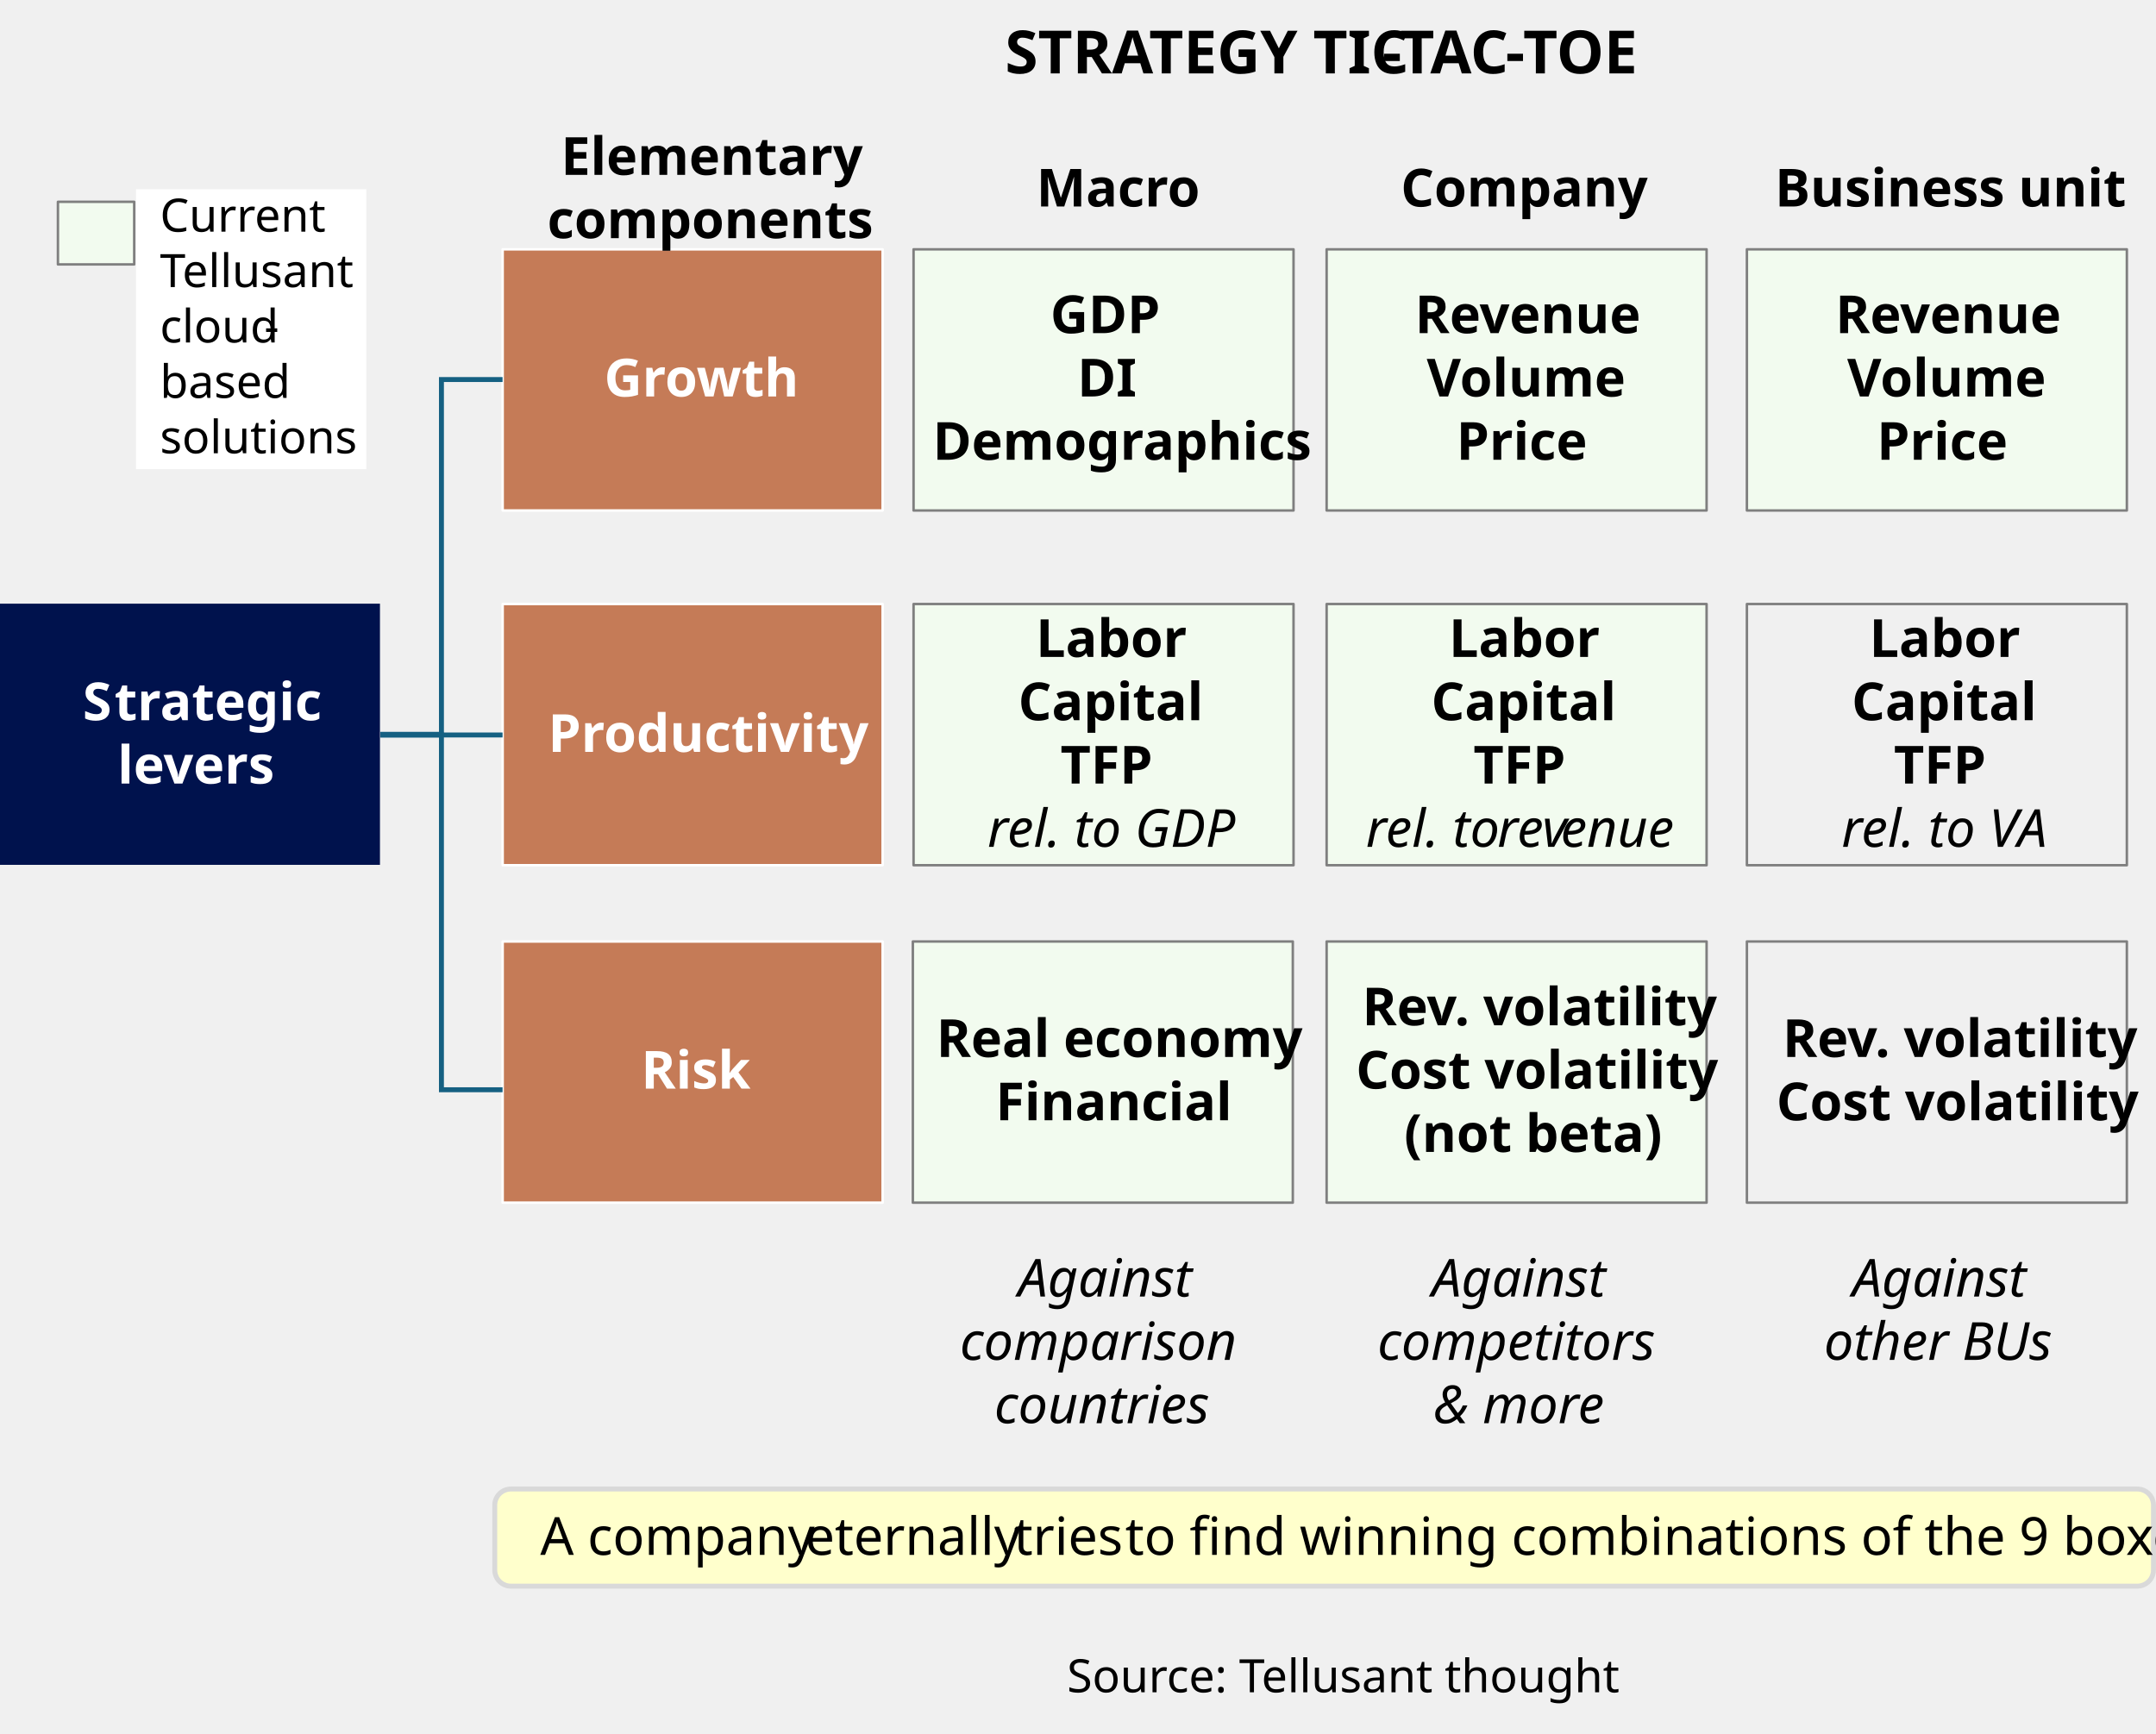
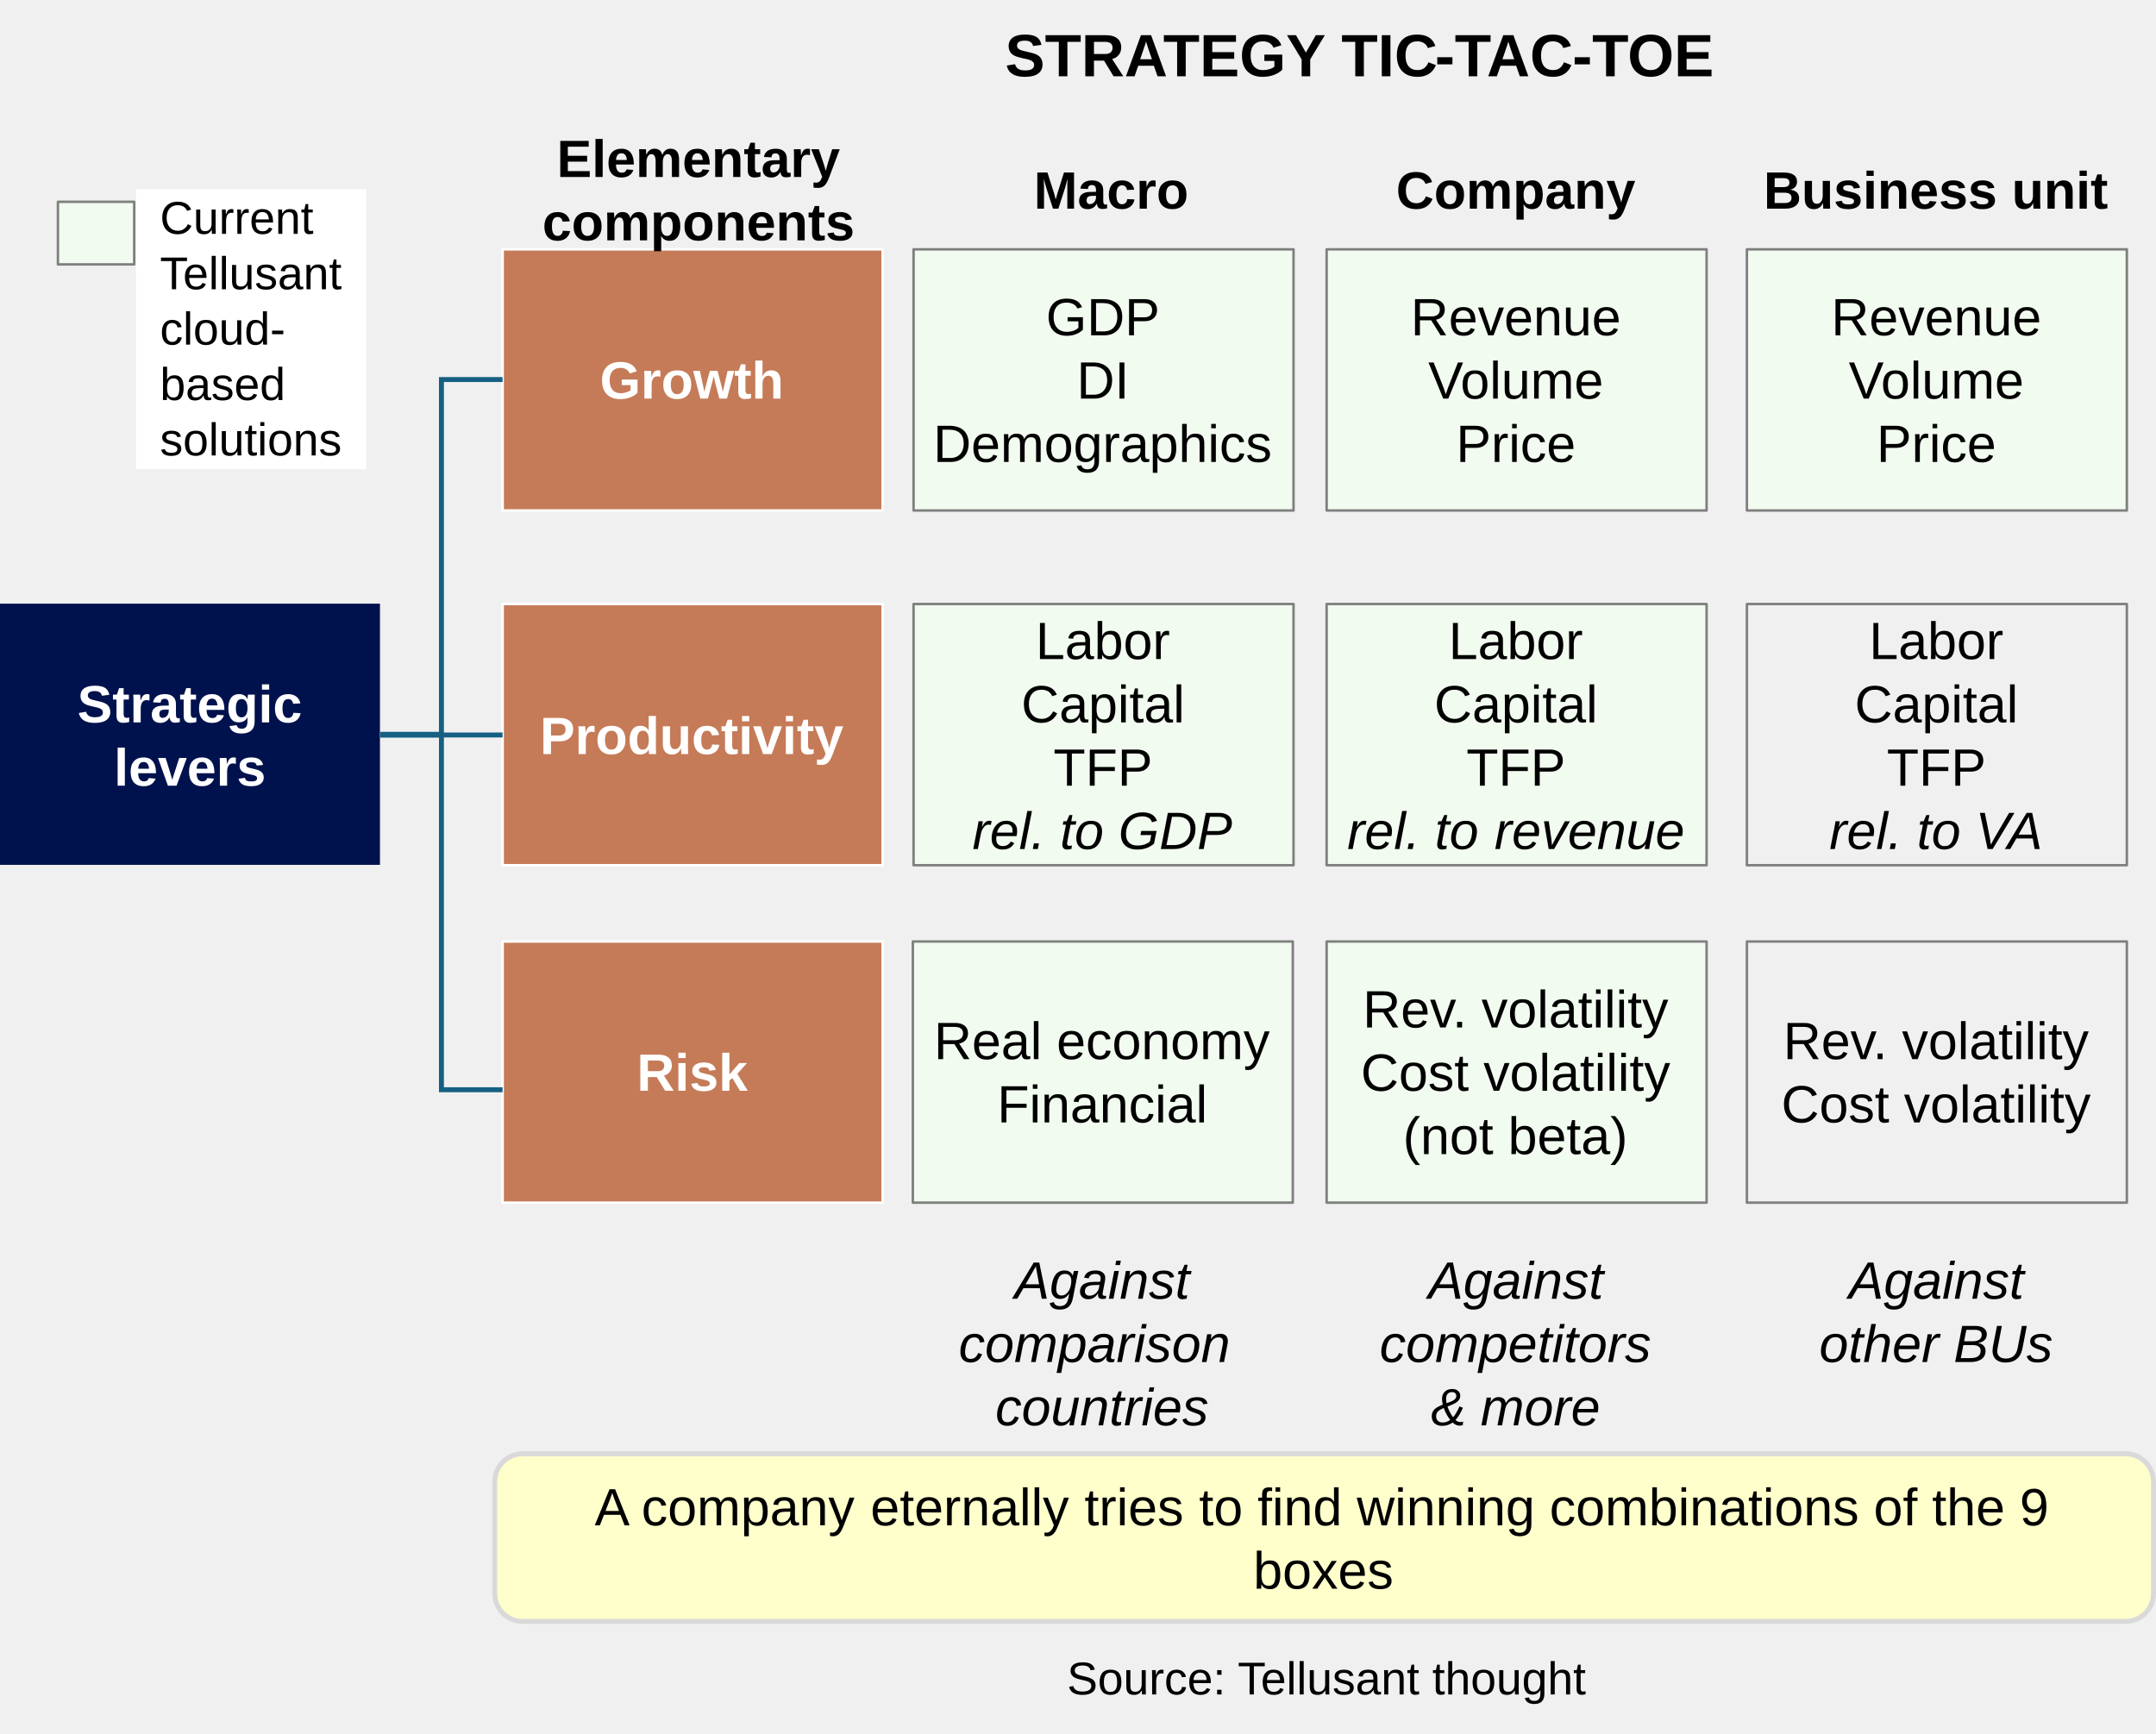
<svg xmlns="http://www.w3.org/2000/svg" width="2996" height="2409" xml:space="preserve" overflow="hidden">
  <g transform="translate(-507 -39)">
-     <text font-family="Aptos,Aptos_MSFontService,sans-serif" font-weight="700" font-size="83" transform="matrix(1 0 0 1 1903.59 141)">STRATEGY TIC</text>
-     <text font-family="Aptos,Aptos_MSFontService,sans-serif" font-weight="700" font-size="83" transform="matrix(1 0 0 1 2427.97 141)">-</text>
-     <text font-family="Aptos,Aptos_MSFontService,sans-serif" font-weight="700" font-size="83" transform="matrix(1 0 0 1 2452.31 141)">TAC</text>
-     <text font-family="Aptos,Aptos_MSFontService,sans-serif" font-weight="700" font-size="83" transform="matrix(1 0 0 1 2599.14 141)">-</text>
-     <text font-family="Aptos,Aptos_MSFontService,sans-serif" font-weight="700" font-size="83" transform="matrix(1 0 0 1 2623.48 141)">TOE</text>
-     <path d="M1194.5 2131C1194.5 2118.57 1204.57 2108.5 1217 2108.5L3477 2108.5C3489.43 2108.5 3499.5 2118.57 3499.5 2131L3499.5 2221C3499.5 2233.43 3489.43 2243.5 3477 2243.5L1217 2243.5C1204.57 2243.5 1194.5 2233.43 1194.5 2221Z" stroke="#D9D9D9" stroke-width="6.875" stroke-miterlimit="8" fill="#FFFFCC" fill-rule="evenodd" />
-     <text font-family="Aptos,Aptos_MSFontService,sans-serif" font-weight="400" font-size="73" transform="matrix(1 0 0 1 1257.77 2200)">A company </text>
-     <text font-family="Aptos,Aptos_MSFontService,sans-serif" font-weight="400" font-size="73" transform="matrix(1 0 0 1 1625.79 2200)">eternally </text>
-     <text font-family="Aptos,Aptos_MSFontService,sans-serif" font-weight="400" font-size="73" transform="matrix(1 0 0 1 1915.89 2200)">tries</text>
-     <text font-family="Aptos,Aptos_MSFontService,sans-serif" font-weight="400" font-size="73" transform="matrix(1 0 0 1 2070.57 2200)">to find winning combinations of the 9 boxes</text>
+     <text font-family="Arial,Arial_MSFontService,sans-serif" font-weight="700" font-size="83" transform="matrix(1 0 0 1 1903.59 145)">STRATEGY TIC</text>
+     <text font-family="Arial,Arial_MSFontService,sans-serif" font-weight="700" font-size="83" transform="matrix(1 0 0 1 2500.99 145)">-</text>
+     <text font-family="Arial,Arial_MSFontService,sans-serif" font-weight="700" font-size="83" transform="matrix(1 0 0 1 2528.49 145)">TAC</text>
+     <text font-family="Arial,Arial_MSFontService,sans-serif" font-weight="700" font-size="83" transform="matrix(1 0 0 1 2691.95 145)">-</text>
+     <text font-family="Arial,Arial_MSFontService,sans-serif" font-weight="700" font-size="83" transform="matrix(1 0 0 1 2719.45 145)">TOE</text>
+     <path d="M1194.5 2098.33C1194.5 2076.89 1211.89 2059.5 1233.33 2059.5L3460.67 2059.5C3482.11 2059.5 3499.5 2076.89 3499.5 2098.33L3499.5 2253.67C3499.5 2275.11 3482.11 2292.5 3460.67 2292.5L1233.33 2292.5C1211.89 2292.5 1194.5 2275.11 1194.5 2253.67Z" stroke="#D9D9D9" stroke-width="6.875" stroke-miterlimit="8" fill="#FFFFCC" fill-rule="evenodd" />
+     <text font-family="Arial,Arial_MSFontService,sans-serif" font-weight="400" font-size="73" transform="matrix(1 0 0 1 1333.36 2159)">A company </text>
+     <text font-family="Arial,Arial_MSFontService,sans-serif" font-weight="400" font-size="73" transform="matrix(1 0 0 1 1716.59 2159)">eternally </text>
+     <text font-family="Arial,Arial_MSFontService,sans-serif" font-weight="400" font-size="73" transform="matrix(1 0 0 1 2013.94 2159)">tries</text>
+     <text font-family="Arial,Arial_MSFontService,sans-serif" font-weight="400" font-size="73" transform="matrix(1 0 0 1 2173.21 2159)">to find winning combinations of the 9 </text>
+     <text font-family="Arial,Arial_MSFontService,sans-serif" font-weight="400" font-size="73" transform="matrix(1 0 0 1 2248.58 2247)">boxes</text>
    <rect x="1205.5" y="385.5" width="528" height="363" stroke="#FFFFFF" stroke-width="3.438" stroke-linejoin="round" stroke-miterlimit="10" fill="#C57B57" />
-     <text fill="#FFFFFF" font-family="Aptos,Aptos_MSFontService,sans-serif" font-weight="700" font-size="73" transform="matrix(1 0 0 1 1346.58 590)">Growth</text>
+     <text fill="#FFFFFF" font-family="Arial,Arial_MSFontService,sans-serif" font-weight="700" font-size="73" transform="matrix(1 0 0 1 1340.62 593)">Growth</text>
    <rect x="1776.5" y="385.5" width="528" height="363" stroke="#7F7F7F" stroke-width="3.438" stroke-linejoin="round" stroke-miterlimit="10" fill="#F2FBEF" />
-     <text font-family="Aptos SemiBold,Aptos SemiBold_MSFontService,sans-serif" font-weight="600" font-size="73" transform="matrix(1 0 0 1 1966.51 502)">GDP</text>
-     <text font-family="Aptos SemiBold,Aptos SemiBold_MSFontService,sans-serif" font-weight="600" font-size="73" transform="matrix(1 0 0 1 2004.02 590)">DI</text>
-     <text font-family="Aptos SemiBold,Aptos SemiBold_MSFontService,sans-serif" font-weight="600" font-size="73" transform="matrix(1 0 0 1 1803.18 678)">Demographics</text>
+     <text font-family="Arial,Arial_MSFontService,sans-serif" font-weight="400" font-size="73" transform="matrix(1 0 0 1 1960.49 505)">GDP</text>
+     <text font-family="Arial,Arial_MSFontService,sans-serif" font-weight="400" font-size="73" transform="matrix(1 0 0 1 2003.19 593)">DI</text>
+     <text font-family="Arial,Arial_MSFontService,sans-serif" font-weight="400" font-size="73" transform="matrix(1 0 0 1 1803.81 681)">Demographics</text>
    <rect x="2350.5" y="385.5" width="528" height="363" stroke="#7F7F7F" stroke-width="3.438" stroke-linejoin="round" stroke-miterlimit="10" fill="#F2FBEF" />
-     <text font-family="Aptos SemiBold,Aptos SemiBold_MSFontService,sans-serif" font-weight="600" font-size="73" transform="matrix(1 0 0 1 2473.23 502)">Revenue</text>
-     <text font-family="Aptos SemiBold,Aptos SemiBold_MSFontService,sans-serif" font-weight="600" font-size="73" transform="matrix(1 0 0 1 2489.62 590)">Volume</text>
-     <text font-family="Aptos SemiBold,Aptos SemiBold_MSFontService,sans-serif" font-weight="600" font-size="73" transform="matrix(1 0 0 1 2530.73 678)">Price</text>
+     <text font-family="Arial,Arial_MSFontService,sans-serif" font-weight="400" font-size="73" transform="matrix(1 0 0 1 2467.34 505)">Revenue</text>
+     <text font-family="Arial,Arial_MSFontService,sans-serif" font-weight="400" font-size="73" transform="matrix(1 0 0 1 2491.73 593)">Volume</text>
+     <text font-family="Arial,Arial_MSFontService,sans-serif" font-weight="400" font-size="73" transform="matrix(1 0 0 1 2530.37 681)">Price</text>
    <rect x="2934.5" y="385.5" width="528" height="363" stroke="#7F7F7F" stroke-width="3.438" stroke-linejoin="round" stroke-miterlimit="10" fill="#F2FBEF" />
-     <text font-family="Aptos SemiBold,Aptos SemiBold_MSFontService,sans-serif" font-weight="600" font-size="73" transform="matrix(1 0 0 1 3057.53 502)">Revenue</text>
-     <text font-family="Aptos SemiBold,Aptos SemiBold_MSFontService,sans-serif" font-weight="600" font-size="73" transform="matrix(1 0 0 1 3073.91 590)">Volume</text>
-     <text font-family="Aptos SemiBold,Aptos SemiBold_MSFontService,sans-serif" font-weight="600" font-size="73" transform="matrix(1 0 0 1 3115.03 678)">Price</text>
+     <text font-family="Arial,Arial_MSFontService,sans-serif" font-weight="400" font-size="73" transform="matrix(1 0 0 1 3051.64 505)">Revenue</text>
+     <text font-family="Arial,Arial_MSFontService,sans-serif" font-weight="400" font-size="73" transform="matrix(1 0 0 1 3076.02 593)">Volume</text>
+     <text font-family="Arial,Arial_MSFontService,sans-serif" font-weight="400" font-size="73" transform="matrix(1 0 0 1 3114.66 681)">Price</text>
    <rect x="507" y="878" width="528" height="363" fill="#00124D" />
-     <text fill="#FFFFFF" font-family="Aptos,Aptos_MSFontService,sans-serif" font-weight="700" font-size="73" transform="matrix(1 0 0 1 621.914 1040)">S</text>
-     <text fill="#FFFFFF" font-family="Aptos,Aptos_MSFontService,sans-serif" font-weight="700" font-size="73" transform="matrix(1 0 0 1 666.029 1040)">trategic</text>
-     <text fill="#FFFFFF" font-family="Aptos,Aptos_MSFontService,sans-serif" font-weight="700" font-size="73" transform="matrix(1 0 0 1 670.222 1128)">levers</text>
+     <text fill="#FFFFFF" font-family="Arial,Arial_MSFontService,sans-serif" font-weight="700" font-size="73" transform="matrix(1 0 0 1 614.397 1043)">S</text>
+     <text fill="#FFFFFF" font-family="Arial,Arial_MSFontService,sans-serif" font-weight="700" font-size="73" transform="matrix(1 0 0 1 663.095 1043)">trategic</text>
+     <text fill="#FFFFFF" font-family="Arial,Arial_MSFontService,sans-serif" font-weight="700" font-size="73" transform="matrix(1 0 0 1 665.387 1131)">levers</text>
    <rect x="1205.5" y="878.5" width="528" height="363" stroke="#FFFFFF" stroke-width="3.438" stroke-linejoin="round" stroke-miterlimit="10" fill="#C57B57" />
-     <text fill="#FFFFFF" font-family="Aptos,Aptos_MSFontService,sans-serif" font-weight="700" font-size="73" transform="matrix(1 0 0 1 1268.63 1084)">Productivity</text>
+     <text fill="#FFFFFF" font-family="Arial,Arial_MSFontService,sans-serif" font-weight="700" font-size="73" transform="matrix(1 0 0 1 1257.26 1087)">Productivity</text>
    <rect x="1776.5" y="878.5" width="528" height="363" stroke="#7F7F7F" stroke-width="3.438" stroke-linejoin="round" stroke-miterlimit="10" fill="#F2FBEF" />
-     <text font-family="Aptos SemiBold,Aptos SemiBold_MSFontService,sans-serif" font-weight="600" font-size="73" transform="matrix(1 0 0 1 1946.5 952)">Labor</text>
-     <text font-family="Aptos SemiBold,Aptos SemiBold_MSFontService,sans-serif" font-weight="600" font-size="73" transform="matrix(1 0 0 1 1921.94 1040)">Capital</text>
-     <text font-family="Aptos SemiBold,Aptos SemiBold_MSFontService,sans-serif" font-weight="600" font-size="73" transform="matrix(1 0 0 1 1980.56 1128)">TFP</text>
-     <text font-family="Aptos Display,Aptos Display_MSFontService,sans-serif" font-style="italic" font-weight="400" font-size="73" transform="matrix(1 0 0 1 1879.2 1216)">rel. to GDP</text>
+     <text font-family="Arial,Arial_MSFontService,sans-serif" font-weight="400" font-size="73" transform="matrix(1 0 0 1 1946.17 955)">Labor</text>
+     <text font-family="Arial,Arial_MSFontService,sans-serif" font-weight="400" font-size="73" transform="matrix(1 0 0 1 1926.12 1043)">Capital</text>
+     <text font-family="Arial,Arial_MSFontService,sans-serif" font-weight="400" font-size="73" transform="matrix(1 0 0 1 1970.8 1131)">TFP</text>
+     <text font-family="Arial,Arial_MSFontService,sans-serif" font-style="italic" font-weight="400" font-size="73" transform="matrix(1 0 0 1 1858.24 1219)">rel. to GDP</text>
    <rect x="2350.5" y="878.5" width="528" height="363" stroke="#7F7F7F" stroke-width="3.438" stroke-linejoin="round" stroke-miterlimit="10" fill="#F2FBEF" />
-     <text font-family="Aptos SemiBold,Aptos SemiBold_MSFontService,sans-serif" font-weight="600" font-size="73" transform="matrix(1 0 0 1 2520.37 952)">Labor</text>
-     <text font-family="Aptos SemiBold,Aptos SemiBold_MSFontService,sans-serif" font-weight="600" font-size="73" transform="matrix(1 0 0 1 2495.81 1040)">Capital</text>
-     <text font-family="Aptos SemiBold,Aptos SemiBold_MSFontService,sans-serif" font-weight="600" font-size="73" transform="matrix(1 0 0 1 2554.43 1128)">TFP</text>
-     <text font-family="Aptos Display,Aptos Display_MSFontService,sans-serif" font-style="italic" font-weight="400" font-size="73" transform="matrix(1 0 0 1 2405.03 1216)">rel. to </text>
-     <text font-family="Aptos Display,Aptos Display_MSFontService,sans-serif" font-style="italic" font-weight="400" font-size="73" transform="matrix(1 0 0 1 2587.7 1216)">rev</text>
-     <text font-family="Aptos Display,Aptos Display_MSFontService,sans-serif" font-style="italic" font-weight="400" font-size="73" transform="matrix(1 0 0 1 2675.75 1216)">enue</text>
+     <text font-family="Arial,Arial_MSFontService,sans-serif" font-weight="400" font-size="73" transform="matrix(1 0 0 1 2520.03 955)">Labor</text>
+     <text font-family="Arial,Arial_MSFontService,sans-serif" font-weight="400" font-size="73" transform="matrix(1 0 0 1 2499.98 1043)">Capital</text>
+     <text font-family="Arial,Arial_MSFontService,sans-serif" font-weight="400" font-size="73" transform="matrix(1 0 0 1 2544.67 1131)">TFP</text>
+     <text font-family="Arial,Arial_MSFontService,sans-serif" font-style="italic" font-weight="400" font-size="73" transform="matrix(1 0 0 1 2379.12 1219)">rel. to </text>
+     <text font-family="Arial,Arial_MSFontService,sans-serif" font-style="italic" font-weight="400" font-size="73" transform="matrix(1 0 0 1 2583.65 1219)">rev</text>
+     <text font-family="Arial,Arial_MSFontService,sans-serif" font-style="italic" font-weight="400" font-size="73" transform="matrix(1 0 0 1 2685.63 1219)">enue</text>
    <rect x="2934.5" y="878.5" width="528" height="363" stroke="#7F7F7F" stroke-width="3.438" stroke-linejoin="round" stroke-miterlimit="10" fill="none" />
-     <text font-family="Aptos SemiBold,Aptos SemiBold_MSFontService,sans-serif" font-weight="600" font-size="73" transform="matrix(1 0 0 1 3104.66 952)">Labor</text>
-     <text font-family="Aptos SemiBold,Aptos SemiBold_MSFontService,sans-serif" font-weight="600" font-size="73" transform="matrix(1 0 0 1 3080.09 1040)">Capital</text>
-     <text font-family="Aptos SemiBold,Aptos SemiBold_MSFontService,sans-serif" font-weight="600" font-size="73" transform="matrix(1 0 0 1 3138.71 1128)">TFP</text>
-     <text font-family="Aptos Display,Aptos Display_MSFontService,sans-serif" font-style="italic" font-weight="400" font-size="73" transform="matrix(1 0 0 1 3066.04 1216)">rel. to VA</text>
+     <text font-family="Arial,Arial_MSFontService,sans-serif" font-weight="400" font-size="73" transform="matrix(1 0 0 1 3104.34 955)">Labor</text>
+     <text font-family="Arial,Arial_MSFontService,sans-serif" font-weight="400" font-size="73" transform="matrix(1 0 0 1 3084.28 1043)">Capital</text>
+     <text font-family="Arial,Arial_MSFontService,sans-serif" font-weight="400" font-size="73" transform="matrix(1 0 0 1 3128.97 1131)">TFP</text>
+     <text font-family="Arial,Arial_MSFontService,sans-serif" font-style="italic" font-weight="400" font-size="73" transform="matrix(1 0 0 1 3049.08 1219)">rel. to VA</text>
    <rect x="1205.5" y="1347.5" width="528" height="363" stroke="#FFFFFF" stroke-width="3.438" stroke-linejoin="round" stroke-miterlimit="10" fill="#C57B57" />
-     <text fill="#FFFFFF" font-family="Aptos,Aptos_MSFontService,sans-serif" font-weight="700" font-size="73" transform="matrix(1 0 0 1 1397.92 1552)">Risk</text>
+     <text fill="#FFFFFF" font-family="Arial,Arial_MSFontService,sans-serif" font-weight="700" font-size="73" transform="matrix(1 0 0 1 1391.9 1555)">Risk</text>
    <rect x="1775.5" y="1347.5" width="528" height="363" stroke="#7F7F7F" stroke-width="3.438" stroke-linejoin="round" stroke-miterlimit="10" fill="#F2FBEF" />
-     <text font-family="Aptos SemiBold,Aptos SemiBold_MSFontService,sans-serif" font-weight="600" font-size="73" transform="matrix(1 0 0 1 1808.14 1508)">Real economy</text>
-     <text font-family="Aptos SemiBold,Aptos SemiBold_MSFontService,sans-serif" font-weight="600" font-size="73" transform="matrix(1 0 0 1 1890.55 1596)">Financial</text>
+     <text font-family="Arial,Arial_MSFontService,sans-serif" font-weight="400" font-size="73" transform="matrix(1 0 0 1 1804.8 1511)">Real economy</text>
+     <text font-family="Arial,Arial_MSFontService,sans-serif" font-weight="400" font-size="73" transform="matrix(1 0 0 1 1892.73 1599)">Financial</text>
    <rect x="2350.5" y="1347.5" width="528" height="363" stroke="#7F7F7F" stroke-width="3.438" stroke-linejoin="round" stroke-miterlimit="10" fill="#F2FBEF" />
-     <text font-family="Aptos SemiBold,Aptos SemiBold_MSFontService,sans-serif" font-weight="600" font-size="73" transform="matrix(1 0 0 1 2399.88 1464)">Rev. volatility</text>
-     <text font-family="Aptos SemiBold,Aptos SemiBold_MSFontService,sans-serif" font-weight="600" font-size="73" transform="matrix(1 0 0 1 2391.17 1552)">Cost volatility</text>
-     <text font-family="Aptos SemiBold,Aptos SemiBold_MSFontService,sans-serif" font-weight="600" font-size="73" transform="matrix(1 0 0 1 2458.27 1640)">(not beta)</text>
+     <text font-family="Arial,Arial_MSFontService,sans-serif" font-weight="400" font-size="73" transform="matrix(1 0 0 1 2400.75 1467)">Rev. volatility</text>
+     <text font-family="Arial,Arial_MSFontService,sans-serif" font-weight="400" font-size="73" transform="matrix(1 0 0 1 2398.02 1555)">Cost volatility</text>
+     <text font-family="Arial,Arial_MSFontService,sans-serif" font-weight="400" font-size="73" transform="matrix(1 0 0 1 2456.46 1643)">(not beta)</text>
    <rect x="2934.5" y="1347.5" width="528" height="363" stroke="#7F7F7F" stroke-width="3.438" stroke-linejoin="round" stroke-miterlimit="10" fill="none" />
-     <text font-family="Aptos SemiBold,Aptos SemiBold_MSFontService,sans-serif" font-weight="600" font-size="73" transform="matrix(1 0 0 1 2984.17 1508)">Rev. volatility</text>
-     <text font-family="Aptos SemiBold,Aptos SemiBold_MSFontService,sans-serif" font-weight="600" font-size="73" transform="matrix(1 0 0 1 2975.46 1596)">Cost volatility</text>
-     <text font-family="Aptos,Aptos_MSFontService,sans-serif" font-style="italic" font-weight="400" font-size="73" transform="matrix(1 0 0 1 1921.75 1841)">Against</text>
-     <text font-family="Aptos,Aptos_MSFontService,sans-serif" font-style="italic" font-weight="400" font-size="73" transform="matrix(1 0 0 1 1840.9 1929)">comparison </text>
-     <text font-family="Aptos,Aptos_MSFontService,sans-serif" font-style="italic" font-weight="400" font-size="73" transform="matrix(1 0 0 1 1888.75 2017)">countries</text>
-     <text font-family="Aptos,Aptos_MSFontService,sans-serif" font-style="italic" font-weight="400" font-size="73" transform="matrix(1 0 0 1 2496.63 1841)">Against</text>
-     <text font-family="Aptos,Aptos_MSFontService,sans-serif" font-style="italic" font-weight="400" font-size="73" transform="matrix(1 0 0 1 2421.19 1929)">competitors</text>
-     <text font-family="Aptos,Aptos_MSFontService,sans-serif" font-style="italic" font-weight="400" font-size="73" transform="matrix(1 0 0 1 2499.04 2017)">&amp; more</text>
-     <text font-family="Aptos,Aptos_MSFontService,sans-serif" font-style="italic" font-weight="400" font-size="73" transform="matrix(1 0 0 1 3080.93 1841)">Against</text>
-     <text font-family="Aptos,Aptos_MSFontService,sans-serif" font-style="italic" font-weight="400" font-size="73" transform="matrix(1 0 0 1 3041.65 1929)">other BUs</text>
-     <text font-family="Aptos,Aptos_MSFontService,sans-serif" font-weight="700" font-size="73" transform="matrix(1 0 0 1 1947.14 326)">Macro</text>
-     <text font-family="Aptos,Aptos_MSFontService,sans-serif" font-weight="700" font-size="73" transform="matrix(1 0 0 1 2453.49 326)">Company</text>
-     <text font-family="Aptos,Aptos_MSFontService,sans-serif" font-weight="700" font-size="73" transform="matrix(1 0 0 1 2973.44 326)">Business unit</text>
+     <text font-family="Arial,Arial_MSFontService,sans-serif" font-weight="400" font-size="73" transform="matrix(1 0 0 1 2985.04 1511)">Rev. volatility</text>
+     <text font-family="Arial,Arial_MSFontService,sans-serif" font-weight="400" font-size="73" transform="matrix(1 0 0 1 2982.32 1599)">Cost volatility</text>
+     <text font-family="Arial,Arial_MSFontService,sans-serif" font-style="italic" font-weight="400" font-size="73" transform="matrix(1 0 0 1 1916.82 1844)">Against</text>
+     <text font-family="Arial,Arial_MSFontService,sans-serif" font-style="italic" font-weight="400" font-size="73" transform="matrix(1 0 0 1 1839.18 1932)">comparison </text>
+     <text font-family="Arial,Arial_MSFontService,sans-serif" font-style="italic" font-weight="400" font-size="73" transform="matrix(1 0 0 1 1890.17 2020)">countries</text>
+     <text font-family="Arial,Arial_MSFontService,sans-serif" font-style="italic" font-weight="400" font-size="73" transform="matrix(1 0 0 1 2491.69 1844)">Against</text>
+     <text font-family="Arial,Arial_MSFontService,sans-serif" font-style="italic" font-weight="400" font-size="73" transform="matrix(1 0 0 1 2424.09 1932)">competitors</text>
+     <text font-family="Arial,Arial_MSFontService,sans-serif" font-style="italic" font-weight="400" font-size="73" transform="matrix(1 0 0 1 2495.41 2020)">&amp; more</text>
+     <text font-family="Arial,Arial_MSFontService,sans-serif" font-style="italic" font-weight="400" font-size="73" transform="matrix(1 0 0 1 3076 1844)">Against</text>
+     <text font-family="Arial,Arial_MSFontService,sans-serif" font-style="italic" font-weight="400" font-size="73" transform="matrix(1 0 0 1 3035.02 1932)">other BUs</text>
+     <text font-family="Arial,Arial_MSFontService,sans-serif" font-weight="700" font-size="73" transform="matrix(1 0 0 1 1943.57 329)">Macro</text>
+     <text font-family="Arial,Arial_MSFontService,sans-serif" font-weight="700" font-size="73" transform="matrix(1 0 0 1 2447.01 329)">Company</text>
+     <text font-family="Arial,Arial_MSFontService,sans-serif" font-weight="700" font-size="73" transform="matrix(1 0 0 1 2957.68 329)">Business unit</text>
    <path d="M1035.5 1060.5 1205.37 1060.5" stroke="#156082" stroke-width="6.875" stroke-miterlimit="8" fill="none" fill-rule="evenodd" />
    <path d="M0 0 84.934 0 84.934 493.081 169.867 493.081" stroke="#156082" stroke-width="6.875" stroke-miterlimit="8" fill="none" fill-rule="evenodd" transform="matrix(1 0 0 -1 1035.5 1059.58)" />
    <path d="M1035.5 1060.5 1120.43 1060.5 1120.43 1553.58 1205.37 1553.58" stroke="#156082" stroke-width="6.875" stroke-miterlimit="8" fill="none" fill-rule="evenodd" />
-     <text font-family="Aptos,Aptos_MSFontService,sans-serif" font-weight="700" font-size="73" transform="matrix(1 0 0 1 1286.5 282)">Elementary</text>
-     <text font-family="Aptos,Aptos_MSFontService,sans-serif" font-weight="700" font-size="73" transform="matrix(1 0 0 1 1267.57 370)">components</text>
-     <text font-family="Aptos,Aptos_MSFontService,sans-serif" font-weight="400" font-size="64" transform="matrix(1 0 0 1 1989.7 2391)">Source: Tellusant thought</text>
+     <text font-family="Arial,Arial_MSFontService,sans-serif" font-weight="700" font-size="73" transform="matrix(1 0 0 1 1280.69 285)">Elementary</text>
+     <text font-family="Arial,Arial_MSFontService,sans-serif" font-weight="700" font-size="73" transform="matrix(1 0 0 1 1260.63 373)">components</text>
+     <text font-family="Arial,Arial_MSFontService,sans-serif" font-weight="400" font-size="64" transform="matrix(1 0 0 1 1989.7 2394)">Source: Tellusant thought</text>
    <rect x="587.5" y="319.5" width="106" height="87" stroke="#7F7F7F" stroke-width="3.438" stroke-linejoin="round" stroke-miterlimit="10" fill="#F2FBEF" />
    <rect x="696" y="302" width="320" height="389" fill="#FFFFFF" />
-     <text font-family="Aptos Narrow,Aptos Narrow_MSFontService,sans-serif" font-weight="400" font-stretch="semi-condensed" font-size="64" transform="matrix(1 0 0 1 729.251 361)">Current </text>
-     <text font-family="Aptos Narrow,Aptos Narrow_MSFontService,sans-serif" font-weight="400" font-stretch="semi-condensed" font-size="64" transform="matrix(1 0 0 1 729.251 438)">Tellusant </text>
-     <text font-family="Aptos Narrow,Aptos Narrow_MSFontService,sans-serif" font-weight="400" font-stretch="semi-condensed" font-size="64" transform="matrix(1 0 0 1 729.251 515)">cloud</text>
-     <text font-family="Aptos Narrow,Aptos Narrow_MSFontService,sans-serif" font-weight="400" font-stretch="semi-condensed" font-size="64" transform="matrix(1 0 0 1 874.199 515)">-</text>
-     <text font-family="Aptos Narrow,Aptos Narrow_MSFontService,sans-serif" font-weight="400" font-stretch="semi-condensed" font-size="64" transform="matrix(1 0 0 1 729.251 592)">based </text>
-     <text font-family="Aptos Narrow,Aptos Narrow_MSFontService,sans-serif" font-weight="400" font-stretch="semi-condensed" font-size="64" transform="matrix(1 0 0 1 729.251 669)">solutions</text>
+     <text font-family="Arial,Arial_MSFontService,sans-serif" font-weight="400" font-size="64" transform="matrix(1 0 0 1 729.251 364)">Current </text>
+     <text font-family="Arial,Arial_MSFontService,sans-serif" font-weight="400" font-size="64" transform="matrix(1 0 0 1 729.251 441)">Tellusant </text>
+     <text font-family="Arial,Arial_MSFontService,sans-serif" font-weight="400" font-size="64" transform="matrix(1 0 0 1 729.251 518)">cloud</text>
+     <text font-family="Arial,Arial_MSFontService,sans-serif" font-weight="400" font-size="64" transform="matrix(1 0 0 1 882.22 518)">-</text>
+     <text font-family="Arial,Arial_MSFontService,sans-serif" font-weight="400" font-size="64" transform="matrix(1 0 0 1 729.251 595)">based </text>
+     <text font-family="Arial,Arial_MSFontService,sans-serif" font-weight="400" font-size="64" transform="matrix(1 0 0 1 729.251 672)">solutions</text>
  </g>
</svg>
